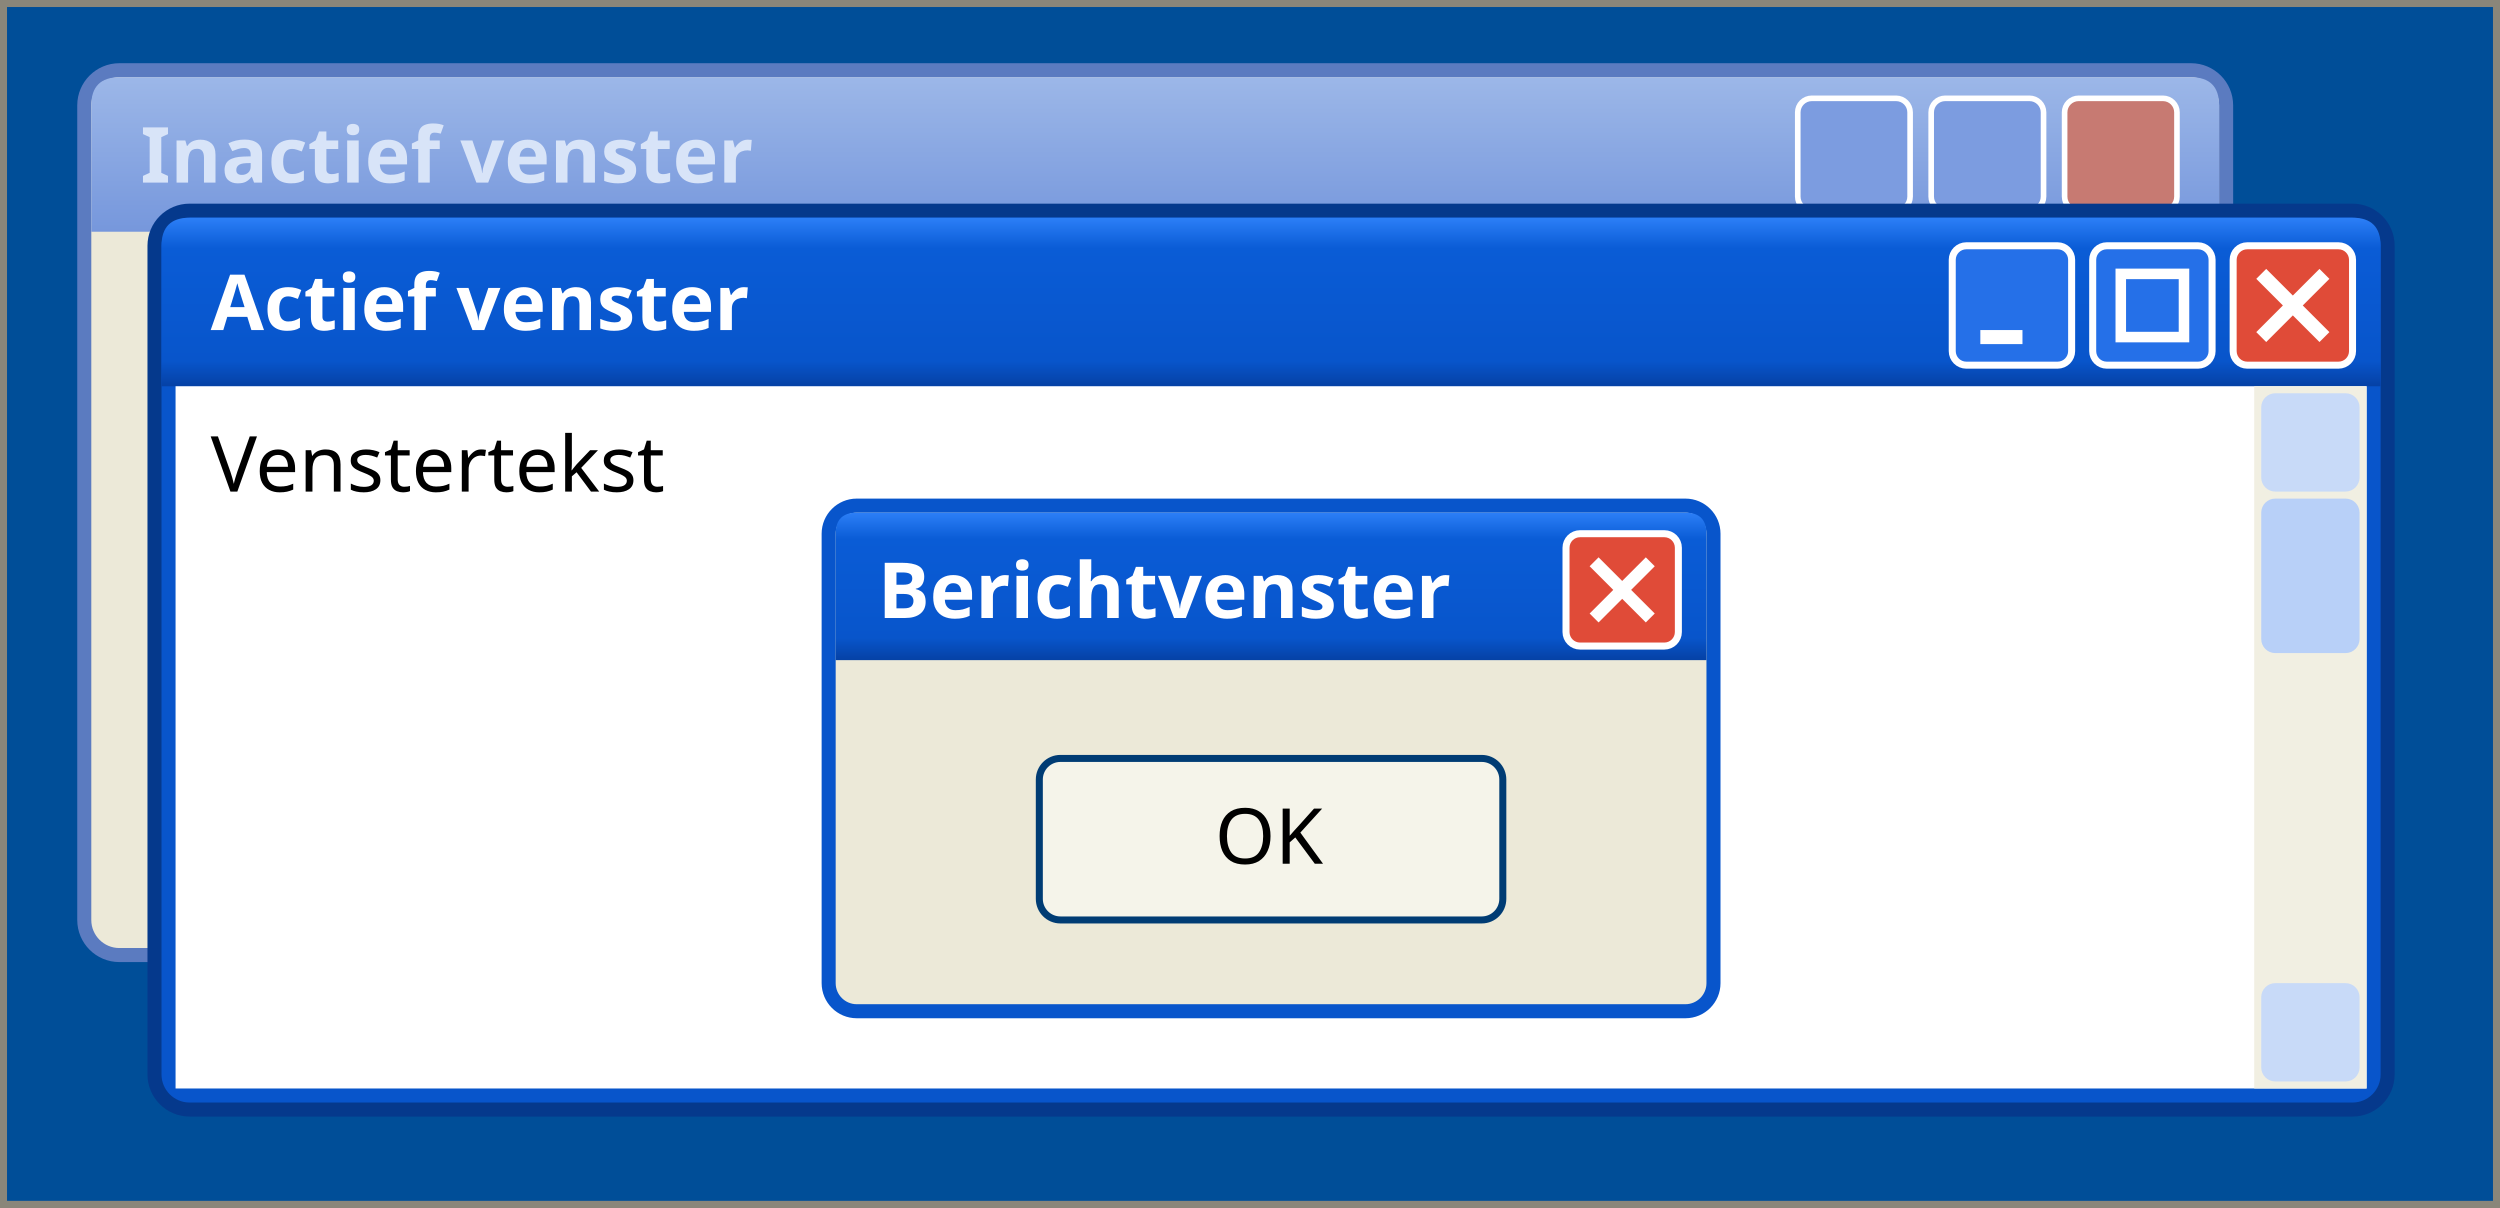
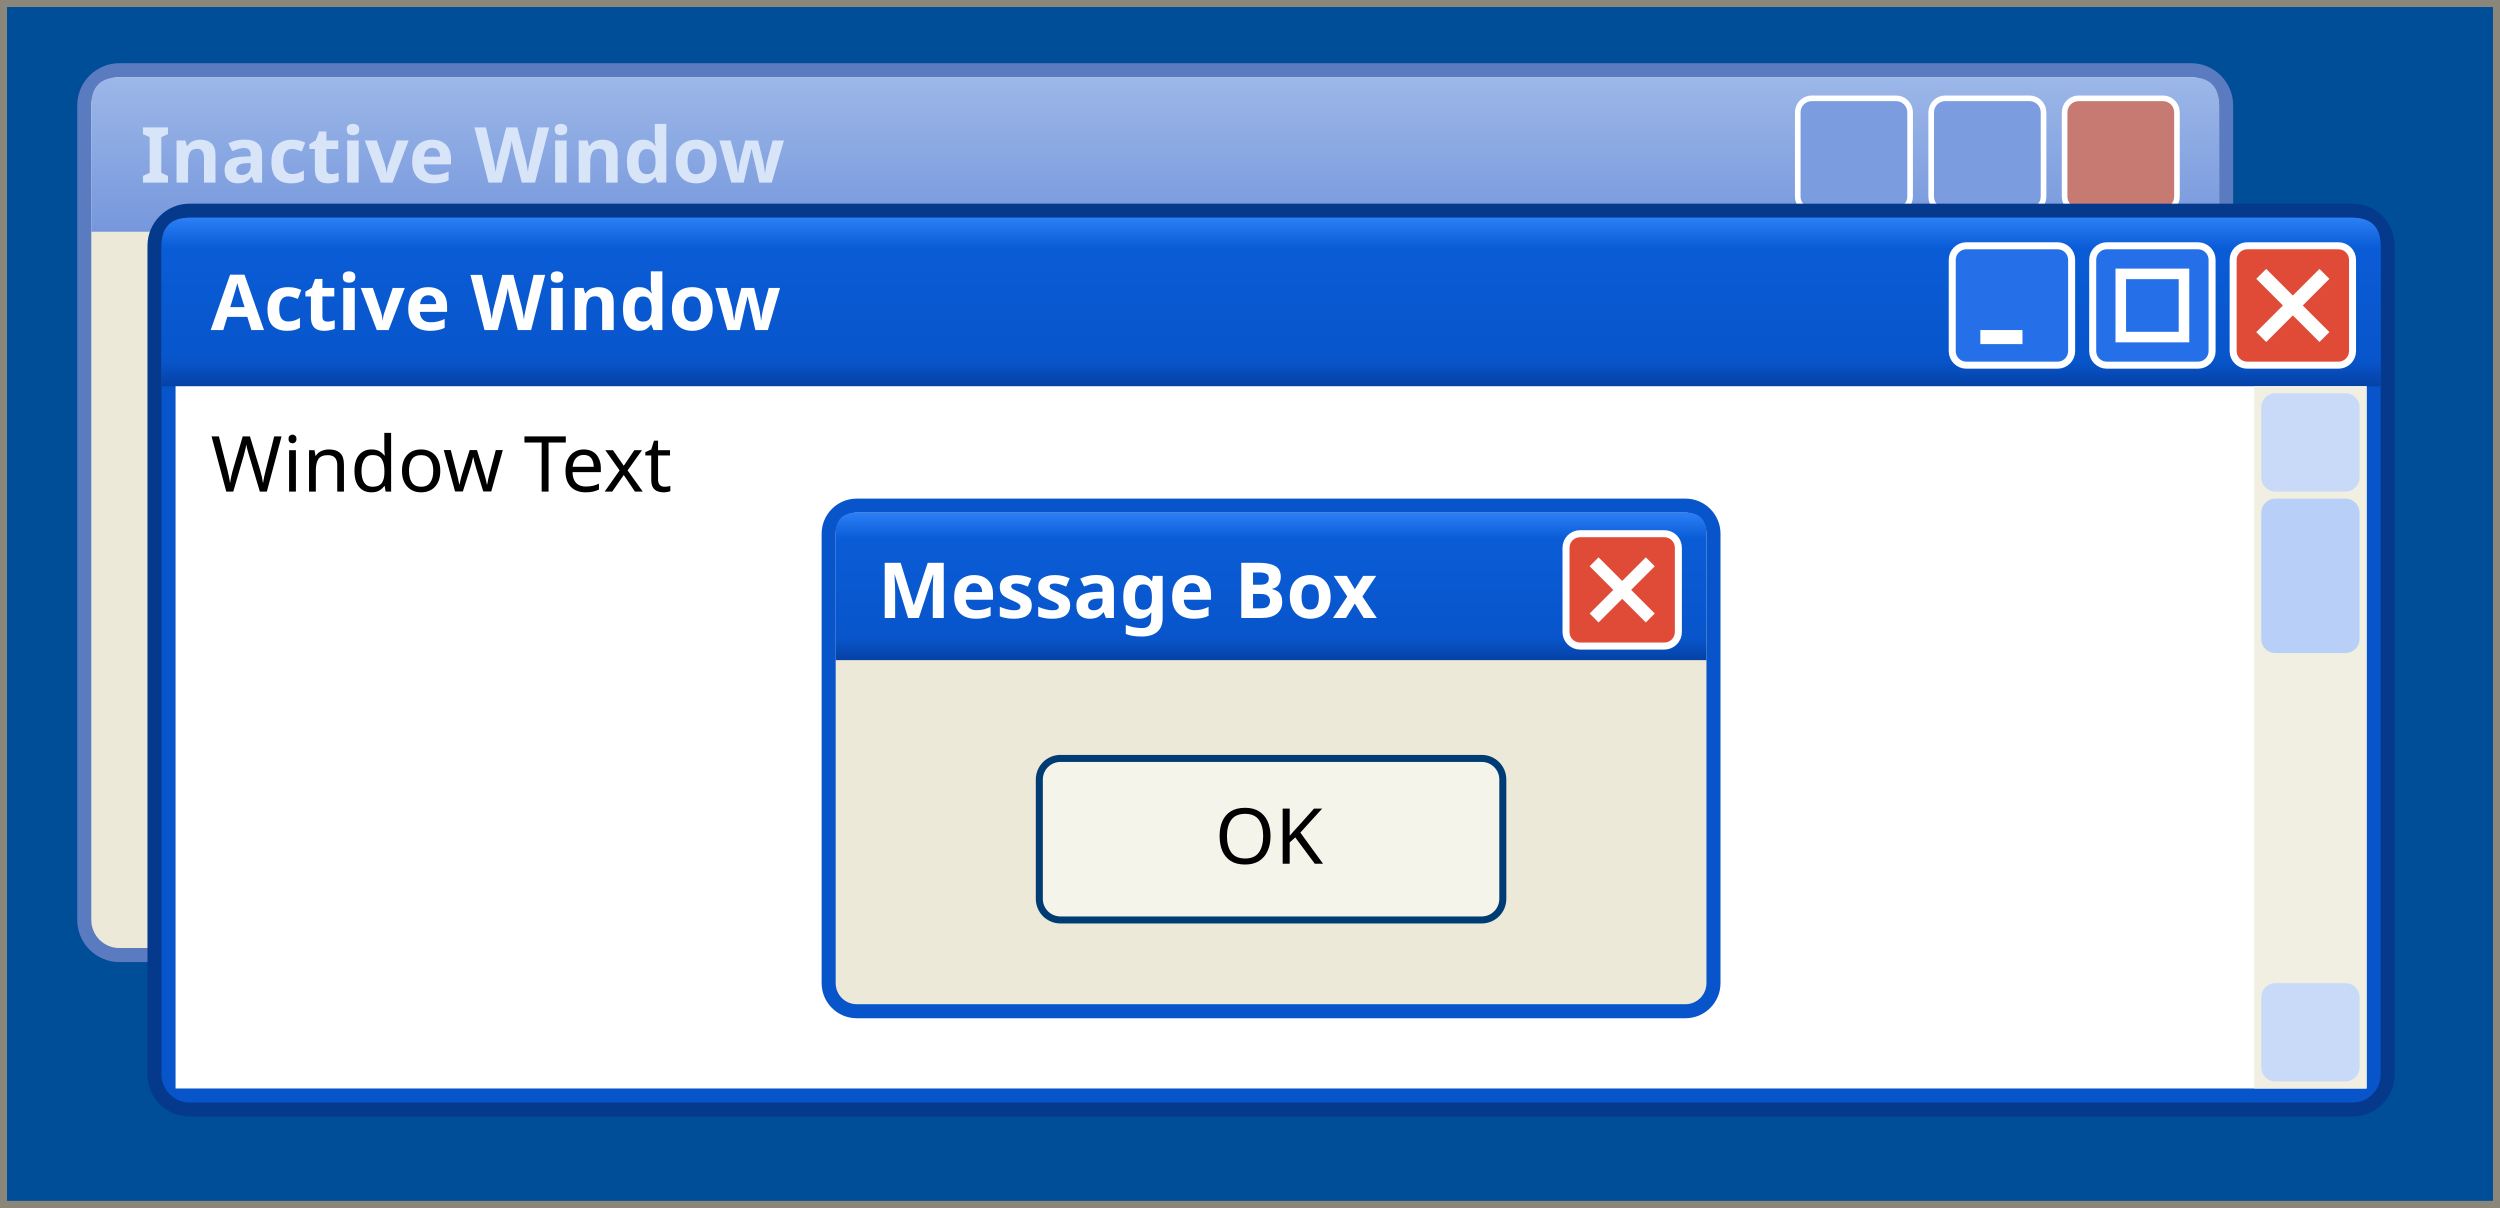
<svg xmlns="http://www.w3.org/2000/svg" viewBox="0 0 356 172" width="356" height="172">
  <defs>
    <linearGradient id="inactTitle" x1="0" y1="0" x2="0" y2="1">
      <stop offset="0%" stop-color="#9cb7e8" />
      <stop offset="100%" stop-color="#7697dc" />
    </linearGradient>
    <linearGradient id="actTitle" x1="0" y1="0" x2="0" y2="1">
      <stop offset="0%" stop-color="#2c7ff7" />
      <stop offset="18%" stop-color="#0a5cd6" />
      <stop offset="85%" stop-color="#0855cb" />
      <stop offset="100%" stop-color="#0541a5" />
    </linearGradient>
  </defs>
  <rect x="0" y="0" width="356" height="172" fill="#004e98" stroke="#8a867a" stroke-width="2" />
  <rect x="12" y="10" width="305" height="126" rx="5" fill="#ece9d8" stroke="#5b7bc0" stroke-width="2" />
  <path d="M13,15 Q13,11 17,11 L312,11 Q316,11 316,15 L316,33 L13,33 Z" fill="url(#inactTitle)" />
-   <text x="20" y="26" font-family="Tahoma" font-size="11" font-weight="bold" fill="#d8e4f8">Inactief venster</text>
+   <text x="20" y="26" font-family="Tahoma" font-size="11" font-weight="bold" fill="#d8e4f8">Inactive Window</text>
  <rect x="256" y="14" width="16" height="16" rx="2" fill="#7c9ce0" stroke="#ffffff" stroke-width="0.8" />
  <rect x="275" y="14" width="16" height="16" rx="2" fill="#7c9ce0" stroke="#ffffff" stroke-width="0.8" />
  <rect x="294" y="14" width="16" height="16" rx="2" fill="#c77a72" stroke="#ffffff" stroke-width="0.8" />
  <rect x="22" y="30" width="318" height="128" rx="5" fill="#0855cb" stroke="#05398c" stroke-width="2" />
  <path d="M23,35 Q23,31 27,31 L335,31 Q339,31 339,35 L339,55 L23,55 Z" fill="url(#actTitle)" />
-   <text x="30" y="47" font-family="Tahoma" font-size="11" font-weight="bold" fill="#ffffff">Actief venster</text>
+   <text x="30" y="47" font-family="Tahoma" font-size="11" font-weight="bold" fill="#ffffff">Active Window</text>
  <rect x="278" y="35" width="17" height="17" rx="2" fill="#2570e8" stroke="#ffffff" stroke-width="1" />
  <line x1="282" y1="48" x2="288" y2="48" stroke="#ffffff" stroke-width="2" />
  <rect x="298" y="35" width="17" height="17" rx="2" fill="#2570e8" stroke="#ffffff" stroke-width="1" />
  <rect x="302" y="39" width="9" height="9" fill="none" stroke="#ffffff" stroke-width="1.5" />
  <rect x="318" y="35" width="17" height="17" rx="2" fill="#e04b38" stroke="#ffffff" stroke-width="1" />
  <path d="M322,39 L331,48 M331,39 L322,48" stroke="#ffffff" stroke-width="2" />
  <rect x="25" y="55" width="312" height="100" fill="#ffffff" />
-   <text x="30" y="70" font-family="Tahoma" font-size="11" fill="#000000">Venstertekst</text>
+   <text x="30" y="70" font-family="Tahoma" font-size="11" fill="#000000">Window Text</text>
  <rect x="321" y="55" width="16" height="100" fill="#f1efe2" />
  <rect x="322" y="56" width="14" height="14" rx="2" fill="#c8daf8" />
  <rect x="322" y="71" width="14" height="22" rx="2" fill="#b8d0f8" />
  <rect x="322" y="140" width="14" height="14" rx="2" fill="#c8daf8" />
  <rect x="118" y="72" width="126" height="72" rx="4" fill="#ece9d8" stroke="#0855cb" stroke-width="2" />
  <path d="M119,76 Q119,73 122,73 L240,73 Q243,73 243,76 L243,94 L119,94 Z" fill="url(#actTitle)" />
-   <text x="125" y="88" font-family="Tahoma" font-size="11" font-weight="bold" fill="#ffffff">Berichtvenster</text>
+   <text x="125" y="88" font-family="Tahoma" font-size="11" font-weight="bold" fill="#ffffff">Message Box</text>
  <rect x="223" y="76" width="16" height="16" rx="2" fill="#e04b38" stroke="#ffffff" stroke-width="1" />
  <path d="M227,80 L235,88 M235,80 L227,88" stroke="#ffffff" stroke-width="1.8" />
  <rect x="148" y="108" width="66" height="23" rx="3" fill="#f5f4ea" stroke="#003c74" stroke-width="1" />
  <text x="173" y="123" font-family="Tahoma" font-size="11" fill="#000000">OK</text>
</svg>
